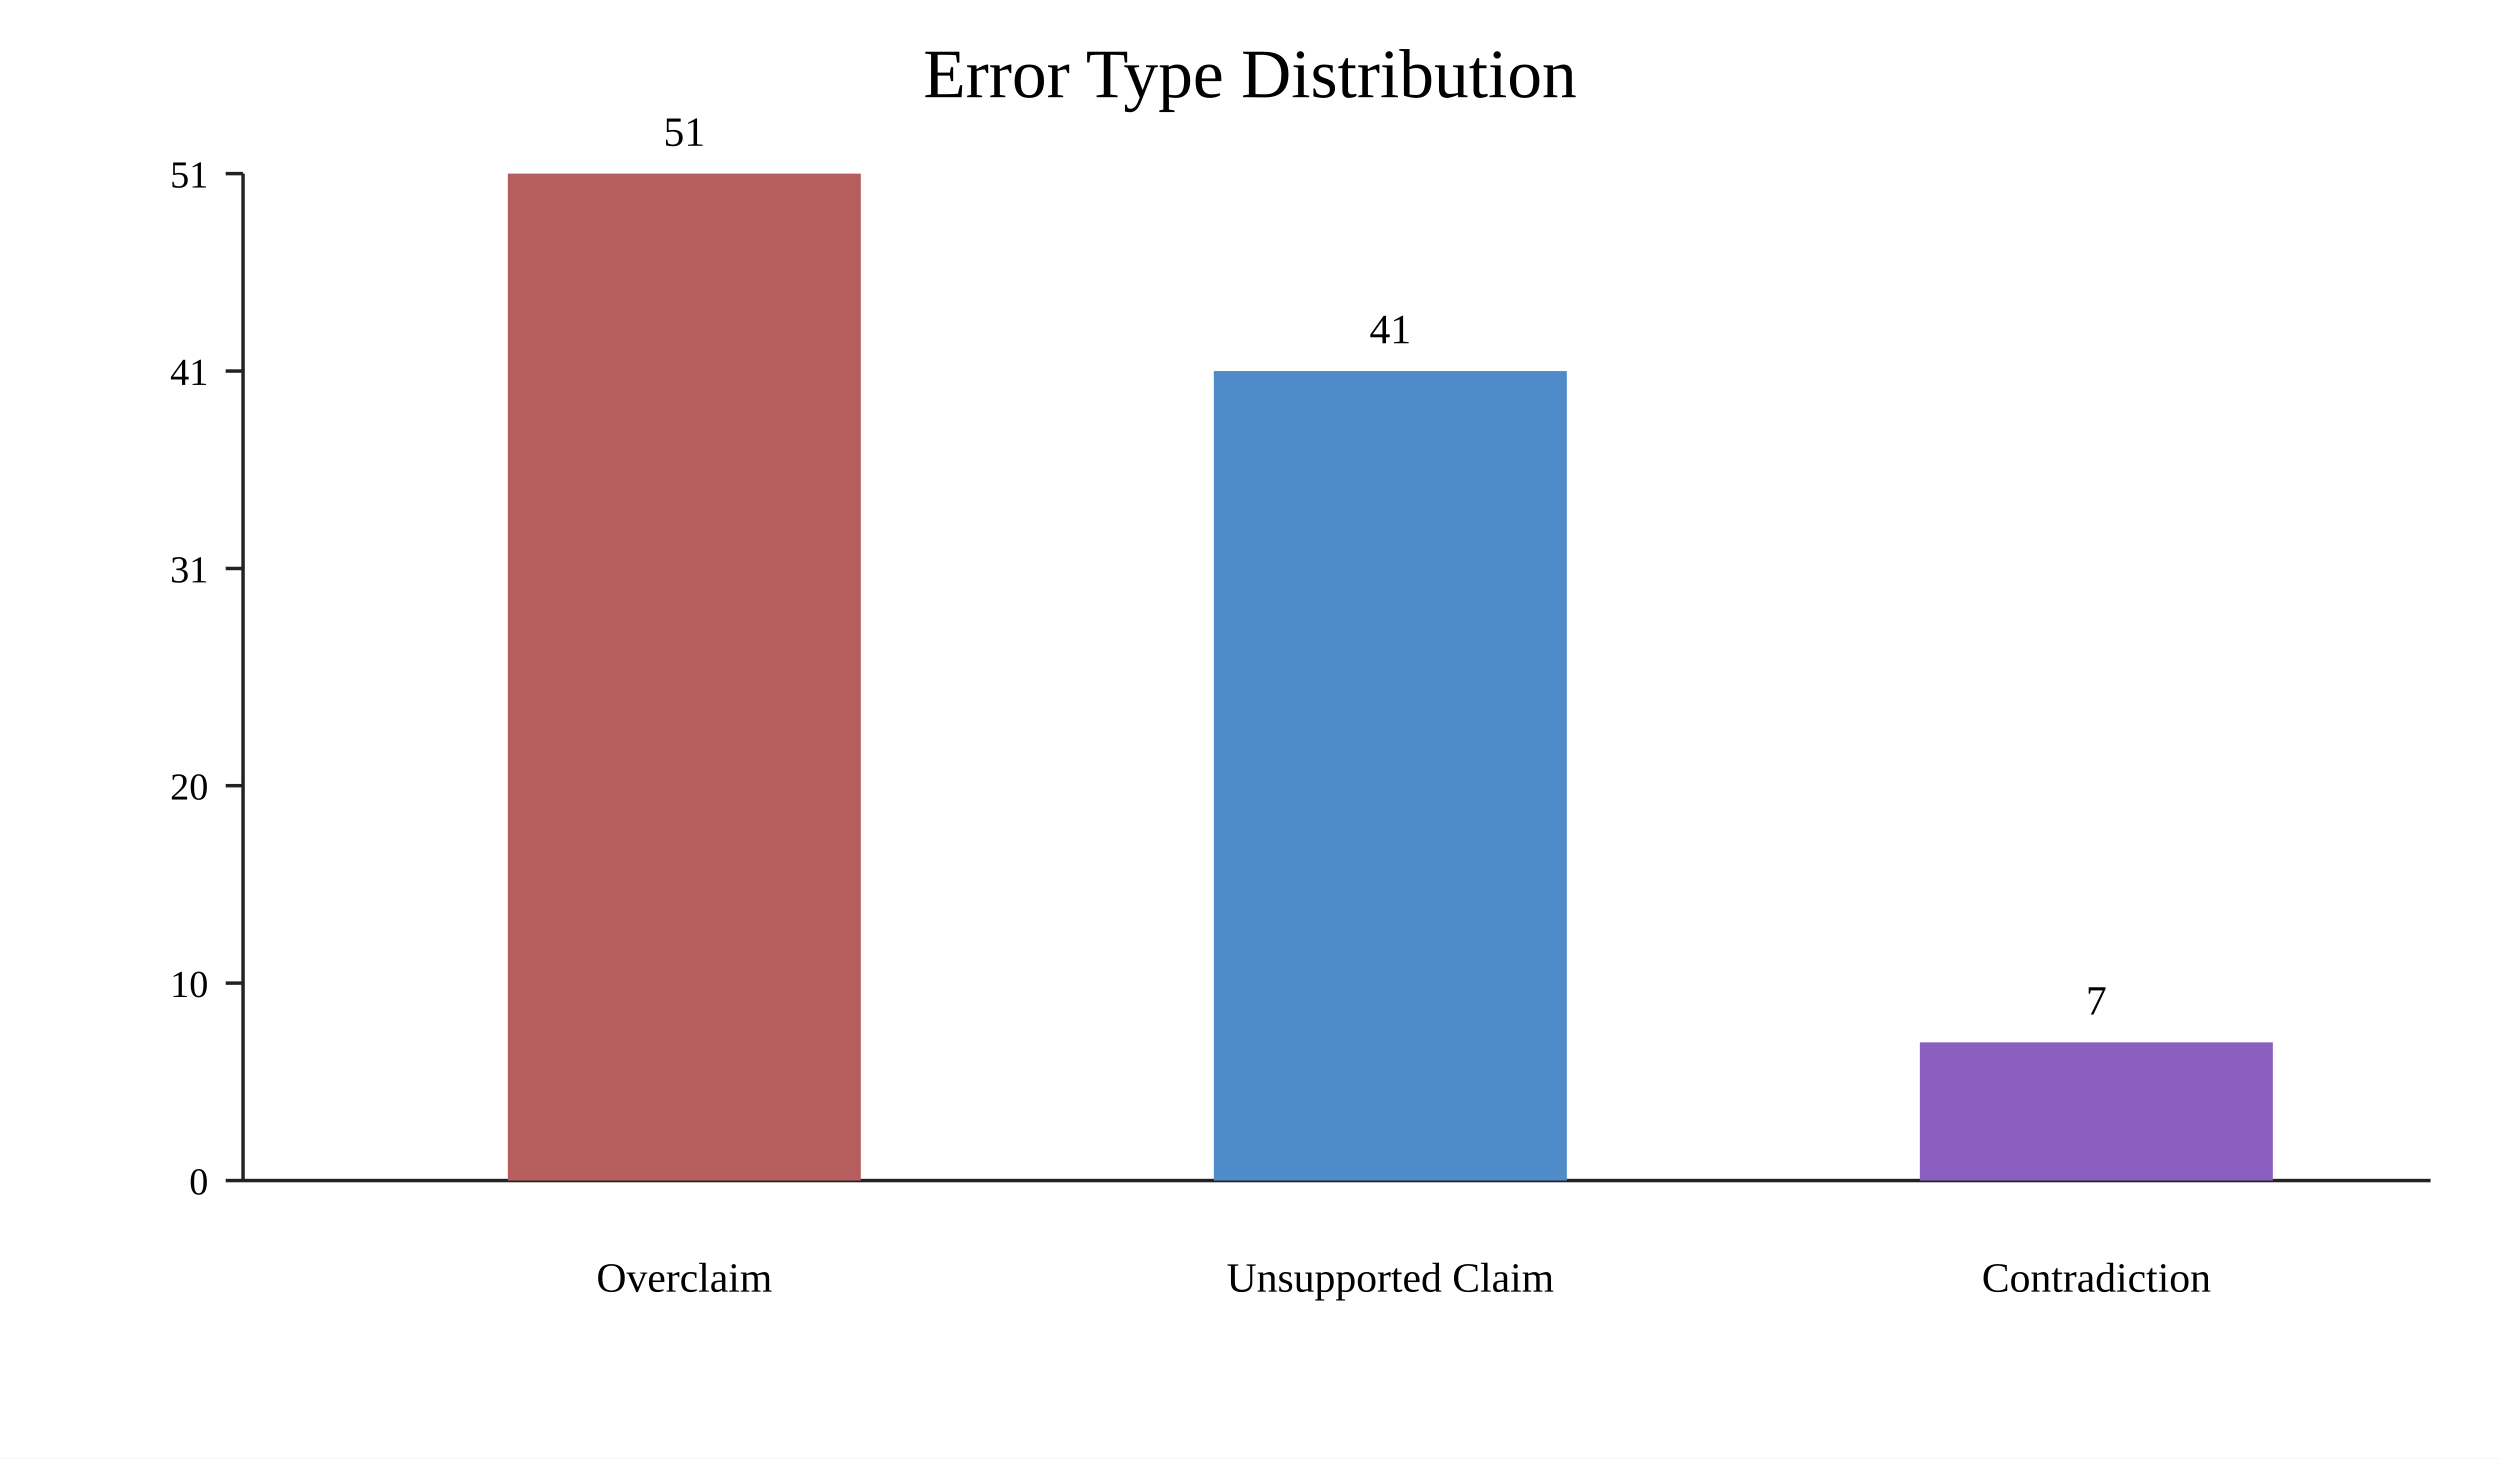
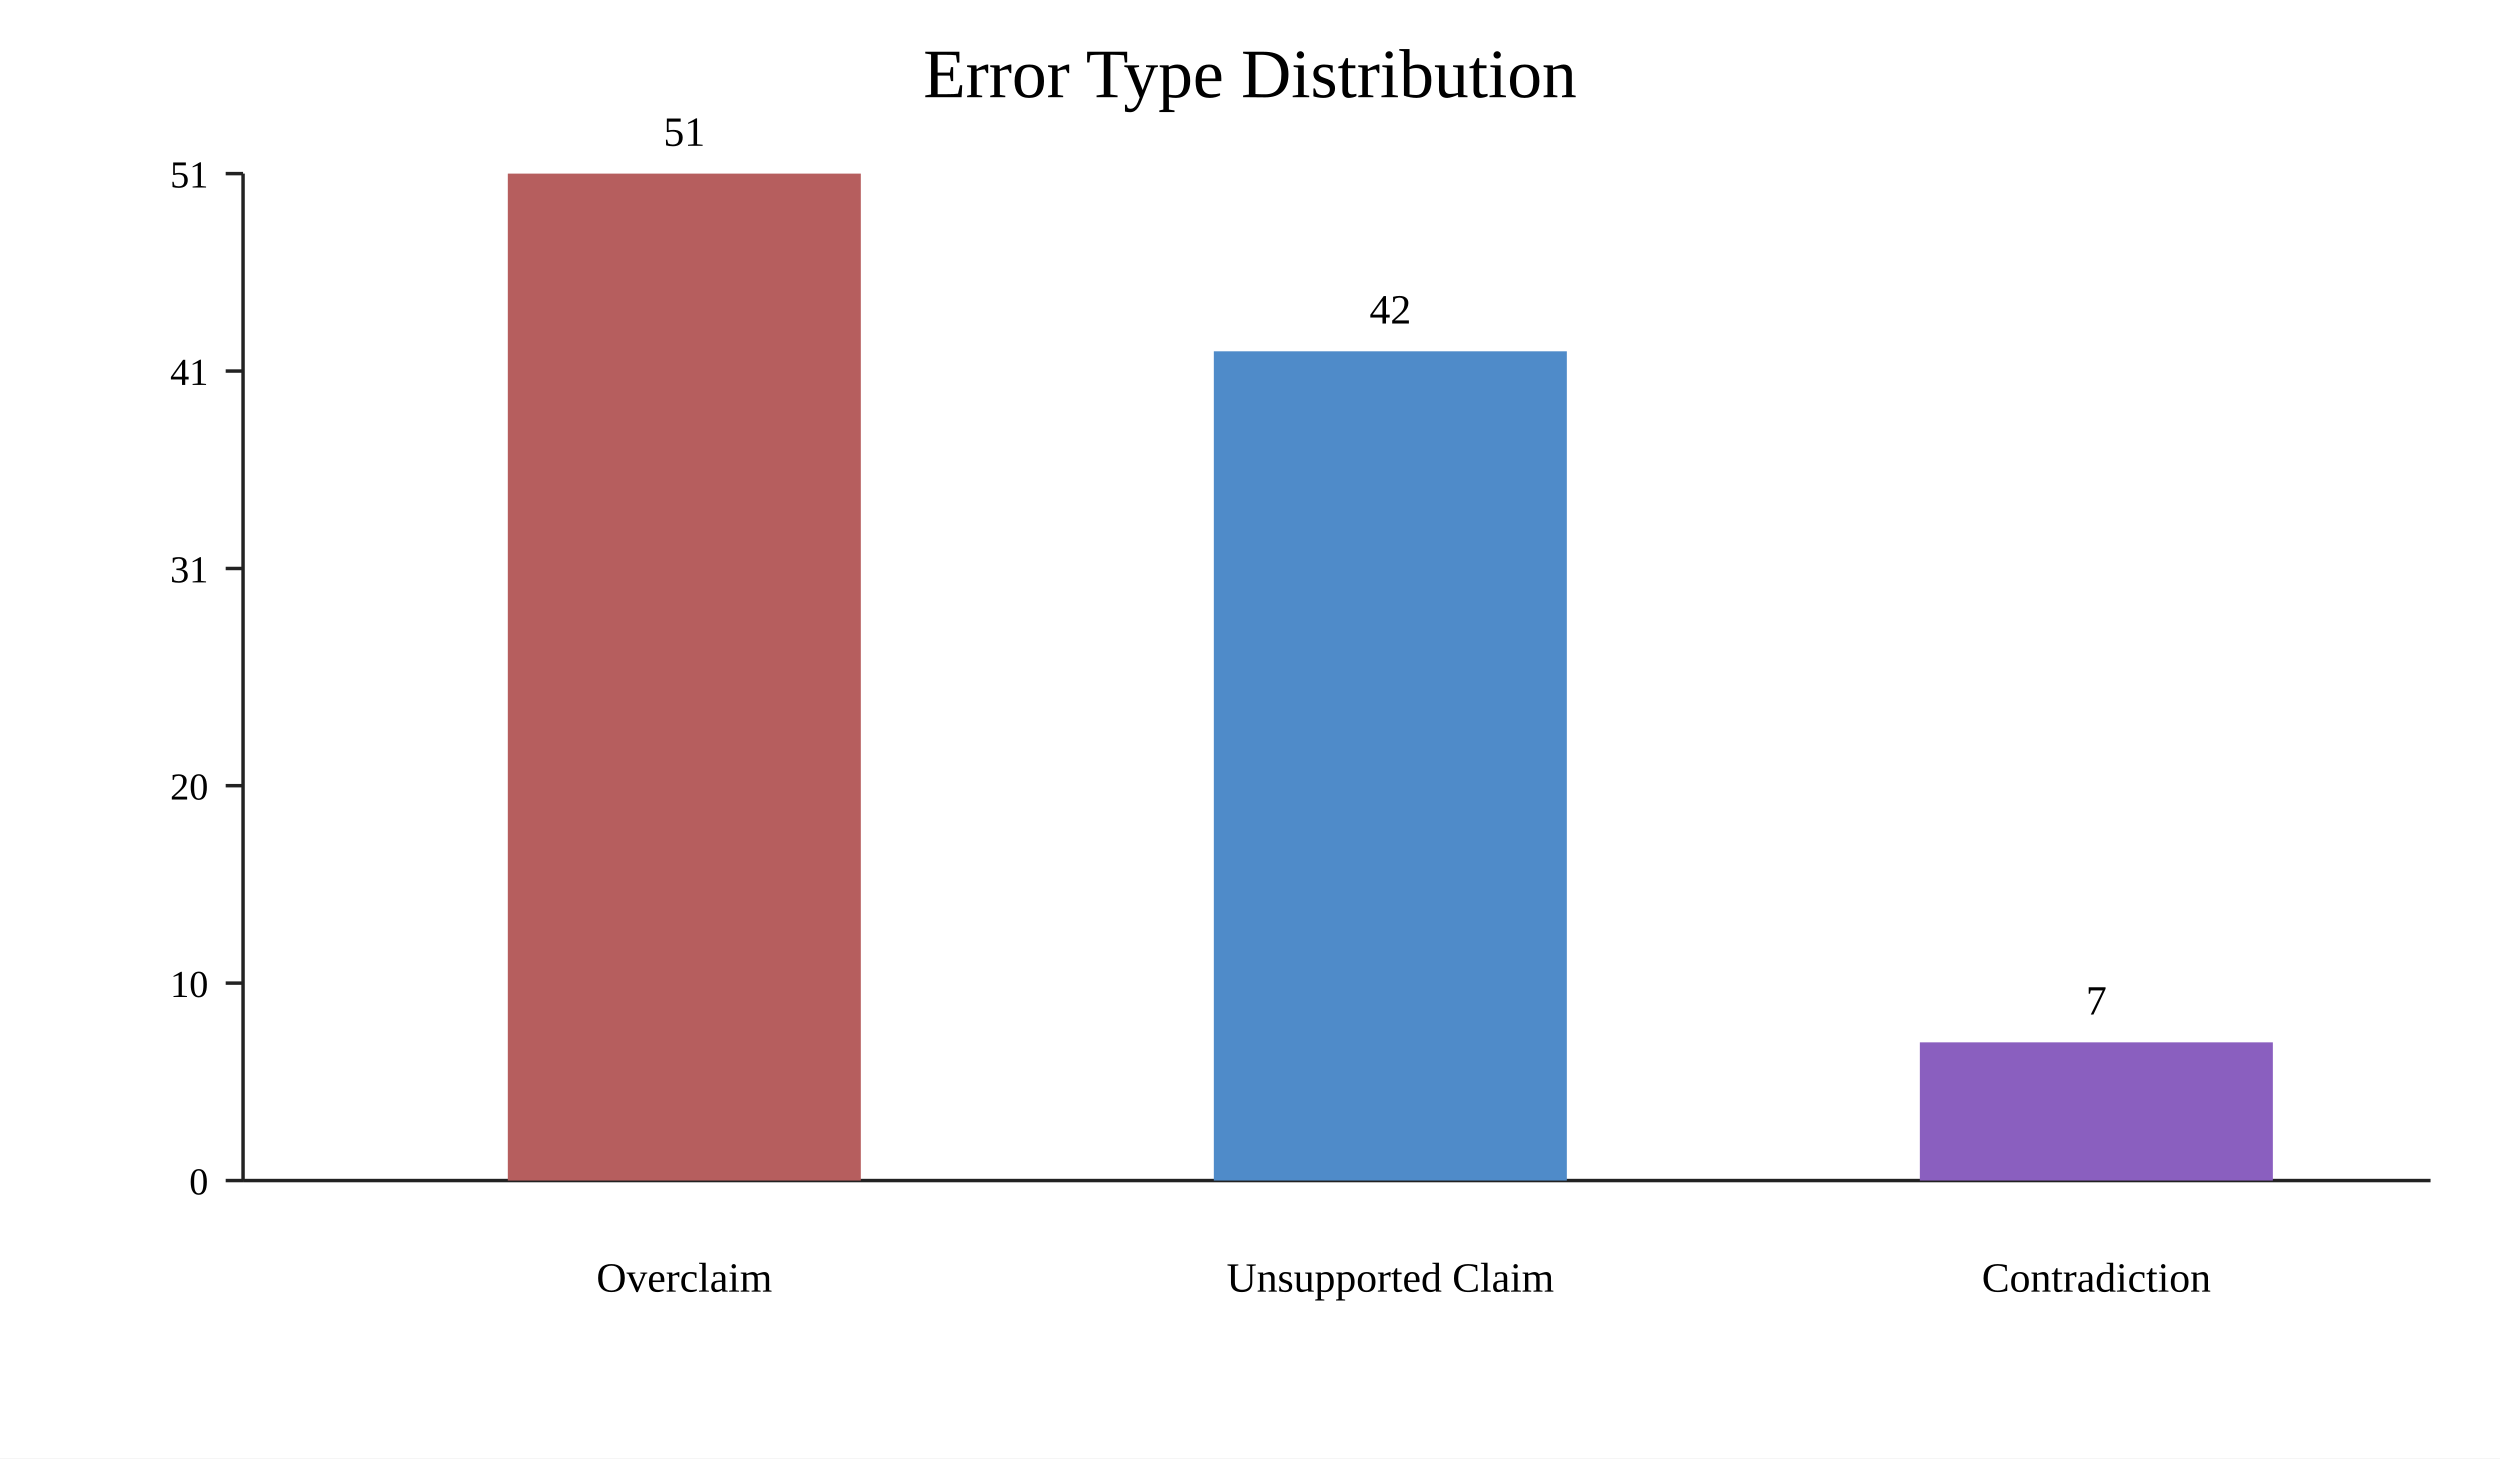
<svg xmlns="http://www.w3.org/2000/svg" width="720" height="420" viewBox="0 0 720 420">
  <rect width="100%" height="100%" fill="white" />
  <text x="360.0" y="28" text-anchor="middle" font-size="20">Error Type Distribution</text>
  <line x1="70" y1="340" x2="700" y2="340" stroke="#222" />
  <line x1="70" y1="50" x2="70" y2="340" stroke="#222" />
  <line x1="65" y1="340.0" x2="70" y2="340.0" stroke="#222" />
  <text x="60" y="344.0" text-anchor="end" font-size="11">0</text>
  <line x1="65" y1="283.137" x2="70" y2="283.137" stroke="#222" />
  <text x="60" y="287.137" text-anchor="end" font-size="11">10</text>
  <line x1="65" y1="226.275" x2="70" y2="226.275" stroke="#222" />
  <text x="60" y="230.275" text-anchor="end" font-size="11">20</text>
  <line x1="65" y1="163.725" x2="70" y2="163.725" stroke="#222" />
  <text x="60" y="167.725" text-anchor="end" font-size="11">31</text>
  <line x1="65" y1="106.863" x2="70" y2="106.863" stroke="#222" />
  <text x="60" y="110.863" text-anchor="end" font-size="11">41</text>
  <line x1="65" y1="50.0" x2="70" y2="50.0" stroke="#222" />
  <text x="60" y="54.0" text-anchor="end" font-size="11">51</text>
  <rect x="146.25" y="50.0" width="101.667" height="290.0" fill="#B65E5E" />
  <text x="197.083" y="372" text-anchor="middle" font-size="12">Overclaim</text>
  <text x="197.083" y="42.0" text-anchor="middle" font-size="12">51</text>
-   <rect x="349.583" y="106.863" width="101.667" height="233.137" fill="#4F8BC9" />
+   <rect x="349.583" y="101.176" width="101.667" height="238.824" fill="#4F8BC9" />
  <text x="400.417" y="372" text-anchor="middle" font-size="12">Unsupported Claim</text>
-   <text x="400.417" y="98.863" text-anchor="middle" font-size="12">41</text>
+   <text x="400.417" y="93.176" text-anchor="middle" font-size="12">42</text>
  <rect x="552.917" y="300.196" width="101.667" height="39.804" fill="#8A5FBF" />
  <text x="603.75" y="372" text-anchor="middle" font-size="12">Contradiction</text>
  <text x="603.75" y="292.196" text-anchor="middle" font-size="12">7</text>
</svg>
